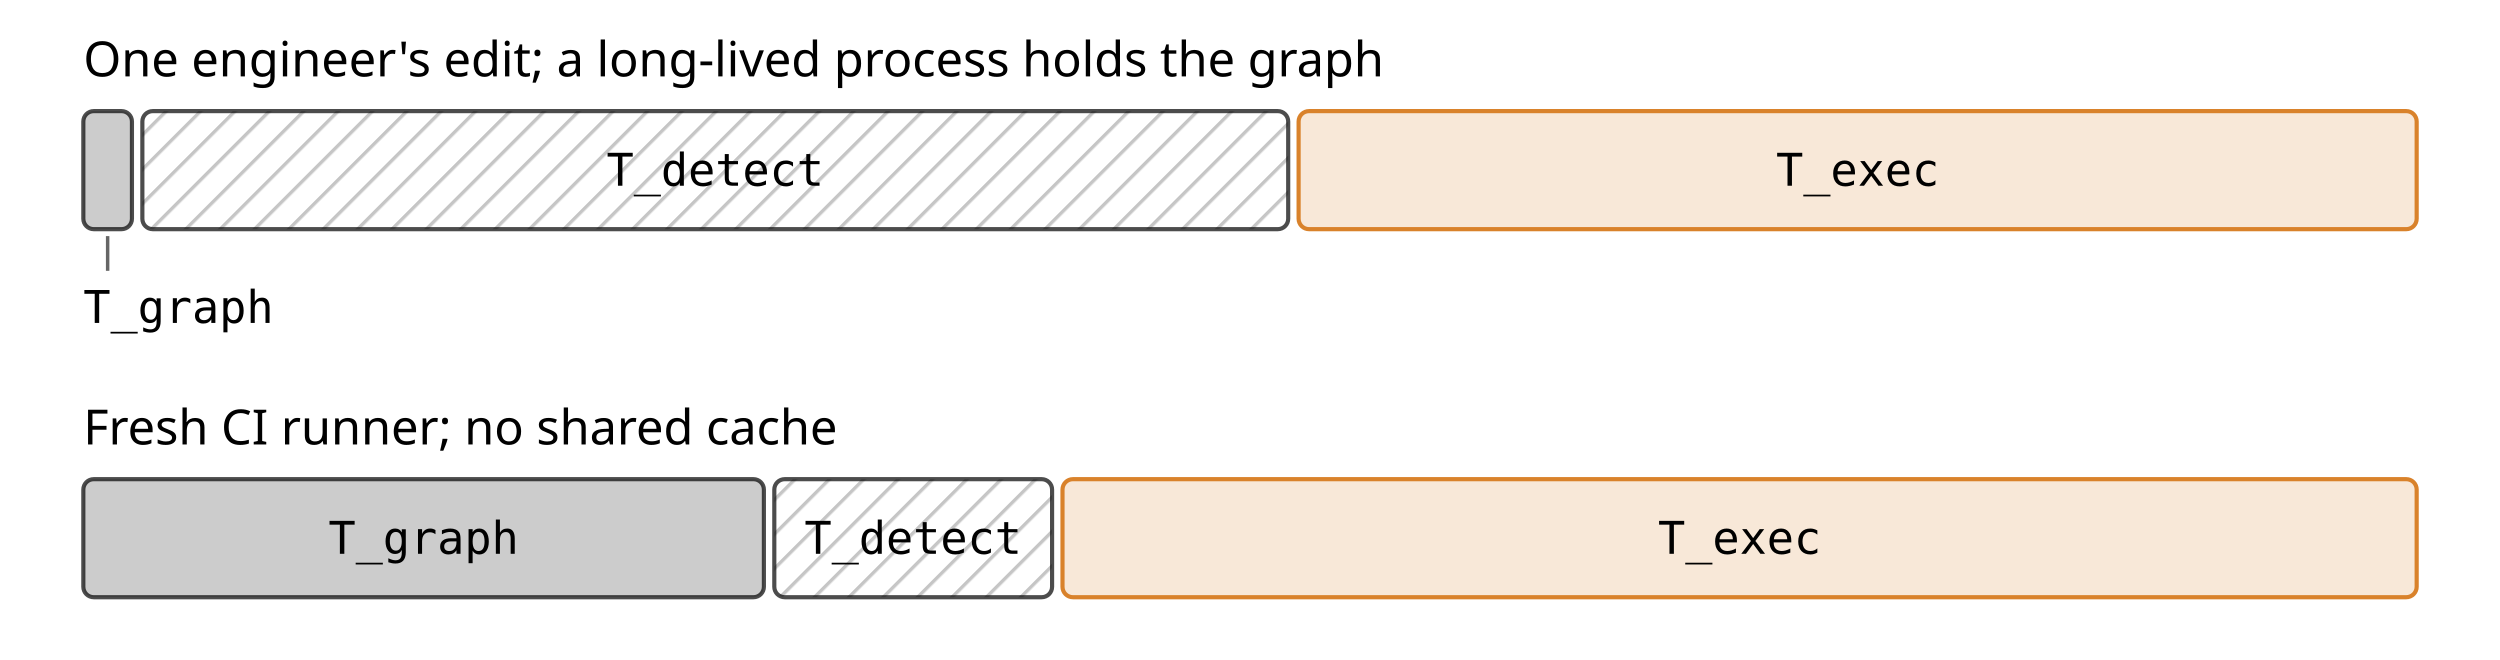
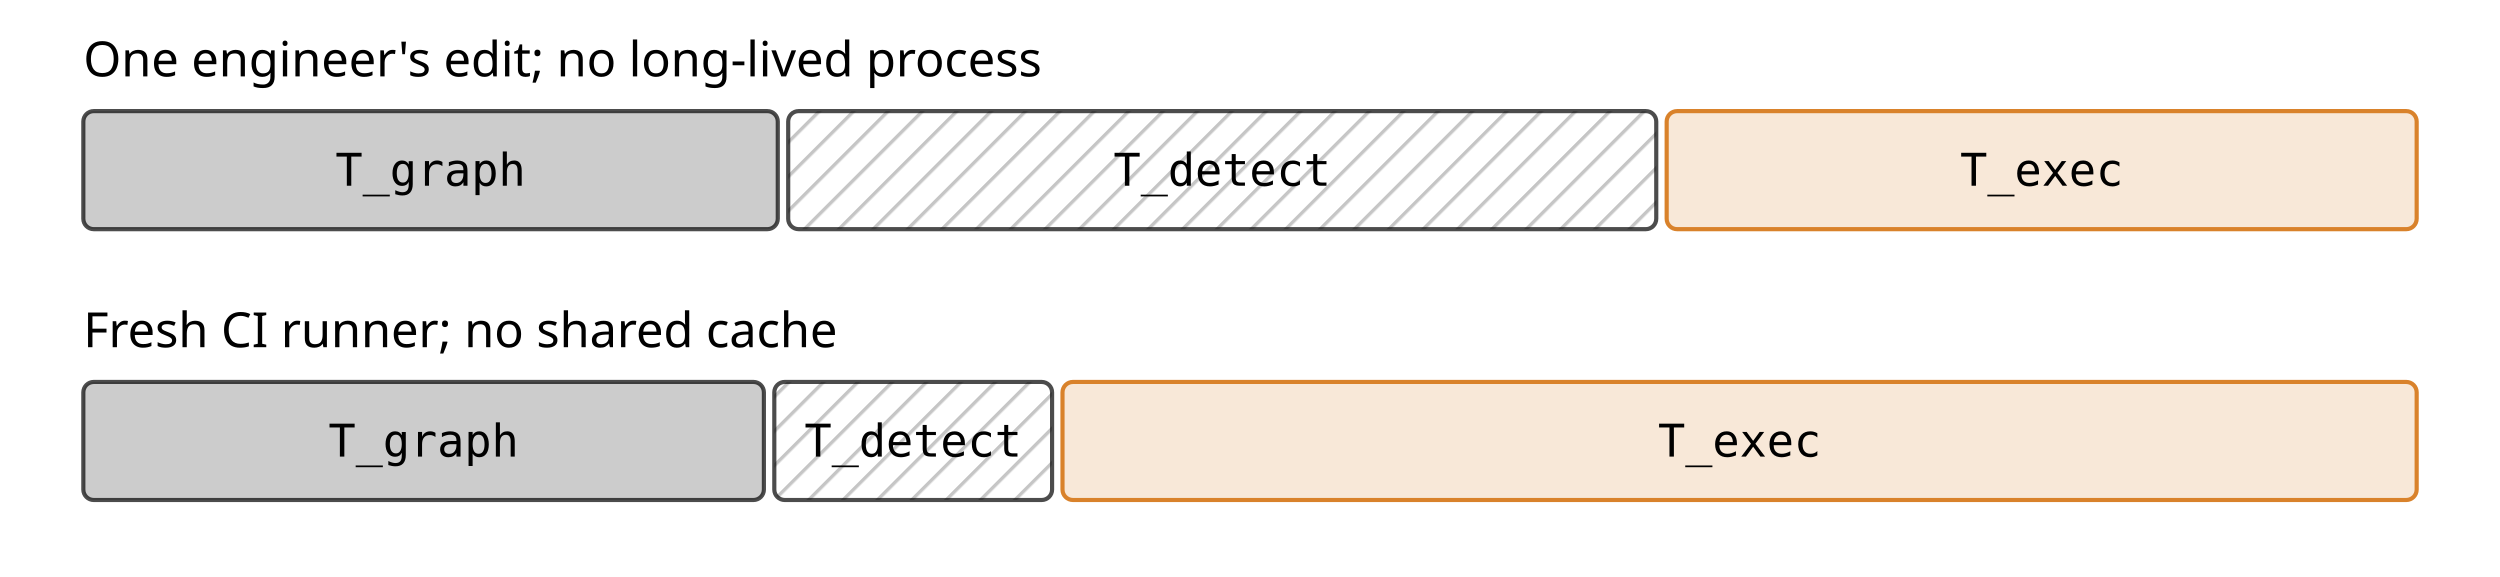
- <svg xmlns="http://www.w3.org/2000/svg" viewBox="0 0 720 190" role="img" aria-labelledby="f14-title">
+ <svg xmlns="http://www.w3.org/2000/svg" viewBox="0 0 720 166" role="img" aria-labelledby="f14-title">
  <style>
    .f14 { font-family: ui-sans-serif, system-ui, sans-serif; font-size: 14px; fill: currentColor; }
    .f14-term { font-family: ui-monospace, SFMono-Regular, Menlo, monospace; font-size: 13px; }
    .f14-graph { fill: currentColor; fill-opacity: .2; stroke: currentColor; stroke-opacity: .7; stroke-width: 1.2; }
    .f14-detect { fill: url(#f14-hatch); stroke: currentColor; stroke-opacity: .7; stroke-width: 1.2; }
    .f14-exec { fill: #d9822b; fill-opacity: .18; stroke: #d9822b; stroke-width: 1.2; }
-     .f14-tick { stroke: currentColor; stroke-opacity: .6; stroke-width: 1; }
  </style>
  <defs>
    <pattern id="f14-hatch" width="7" height="7" patternUnits="userSpaceOnUse" patternTransform="rotate(45)">
      <line x1="0" y1="0" x2="0" y2="7" stroke="currentColor" stroke-opacity=".22" stroke-width="2" />
    </pattern>
  </defs>
  <g class="f14">
-     <text x="24" y="22">One engineer's edit; a long-lived process holds the graph</text>
-     <rect class="f14-graph" x="24" y="32" width="14" height="34" rx="3" />
-     <rect class="f14-detect" x="41" y="32" width="330" height="34" rx="3" />
-     <rect class="f14-exec" x="374" y="32" width="322" height="34" rx="3" />
-     <text class="f14-term" x="206" y="53.5" text-anchor="middle">T_detect</text>
-     <text class="f14-term" x="535" y="53.5" text-anchor="middle">T_exec</text>
-     <line class="f14-tick" x1="31" y1="68" x2="31" y2="78" />
-     <text class="f14-term" x="24" y="93">T_graph</text>
-     <text x="24" y="128">Fresh CI runner; no shared cache</text>
-     <rect class="f14-graph" x="24" y="138" width="196" height="34" rx="3" />
-     <rect class="f14-detect" x="223" y="138" width="80" height="34" rx="3" />
-     <rect class="f14-exec" x="306" y="138" width="390" height="34" rx="3" />
-     <text class="f14-term" x="122" y="159.5" text-anchor="middle">T_graph</text>
-     <text class="f14-term" x="263" y="159.5" text-anchor="middle">T_detect</text>
-     <text class="f14-term" x="501" y="159.5" text-anchor="middle">T_exec</text>
+     <text x="24" y="22">One engineer's edit; no long-lived process</text>
+     <rect class="f14-graph" x="24" y="32" width="200" height="34" rx="3" />
+     <rect class="f14-detect" x="227" y="32" width="250" height="34" rx="3" />
+     <rect class="f14-exec" x="480" y="32" width="216" height="34" rx="3" />
+     <text class="f14-term" x="124" y="53.5" text-anchor="middle">T_graph</text>
+     <text class="f14-term" x="352" y="53.5" text-anchor="middle">T_detect</text>
+     <text class="f14-term" x="588" y="53.5" text-anchor="middle">T_exec</text>
+     <text x="24" y="100">Fresh CI runner; no shared cache</text>
+     <rect class="f14-graph" x="24" y="110" width="196" height="34" rx="3" />
+     <rect class="f14-detect" x="223" y="110" width="80" height="34" rx="3" />
+     <rect class="f14-exec" x="306" y="110" width="390" height="34" rx="3" />
+     <text class="f14-term" x="122" y="131.5" text-anchor="middle">T_graph</text>
+     <text class="f14-term" x="263" y="131.5" text-anchor="middle">T_detect</text>
+     <text class="f14-term" x="501" y="131.5" text-anchor="middle">T_exec</text>
  </g>
</svg>
